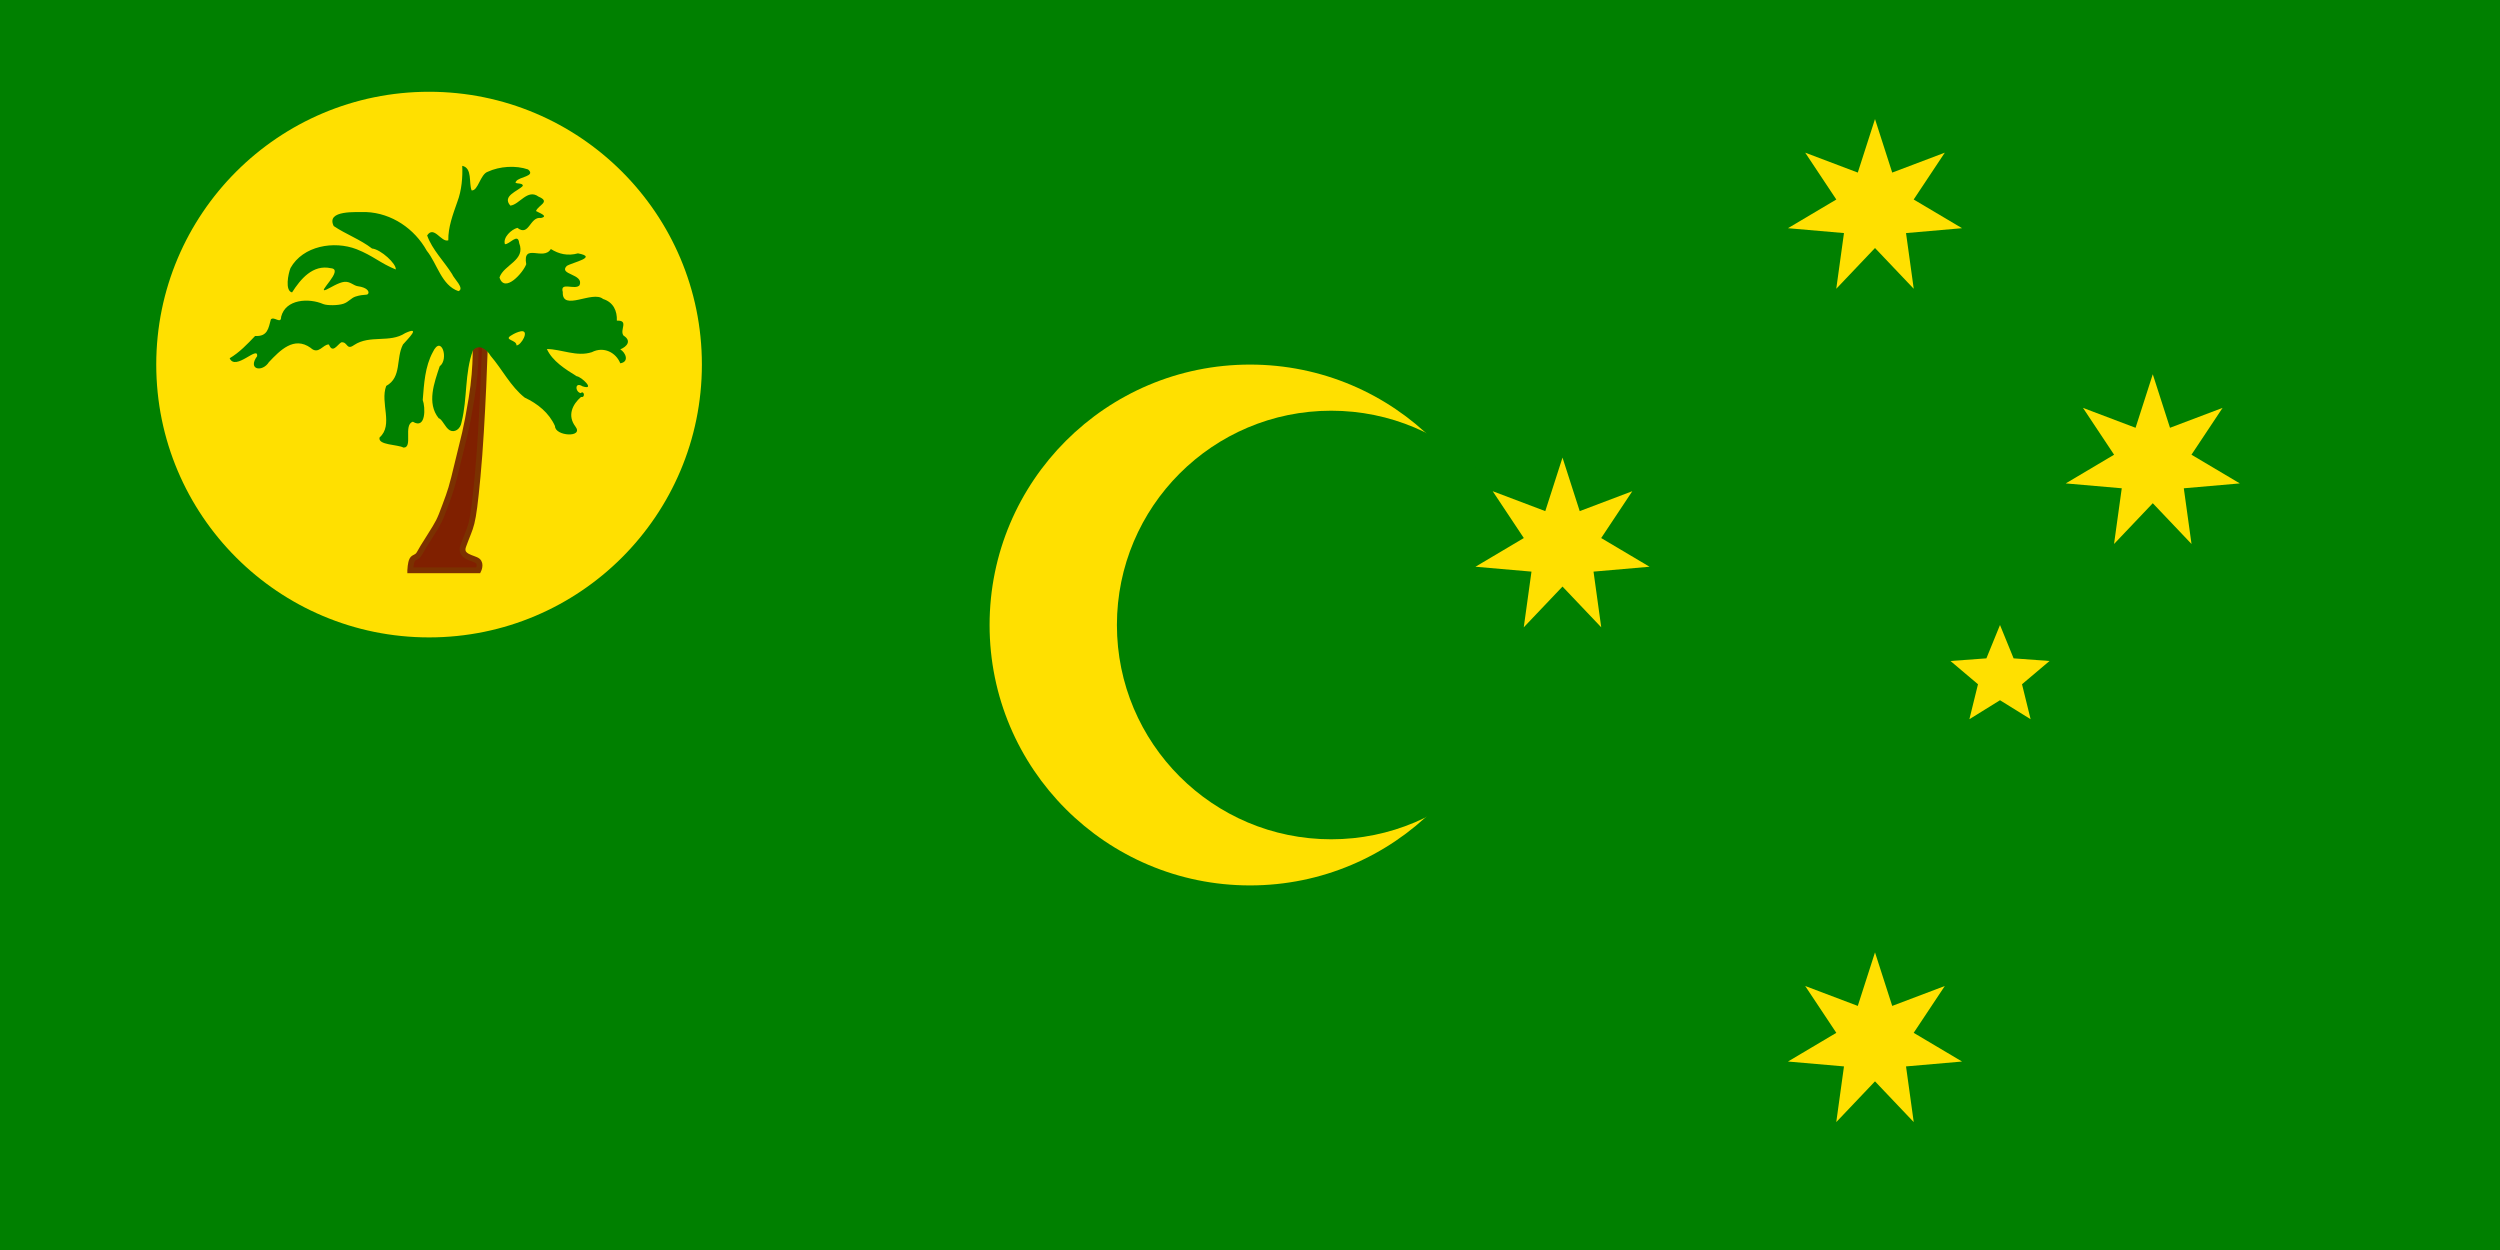
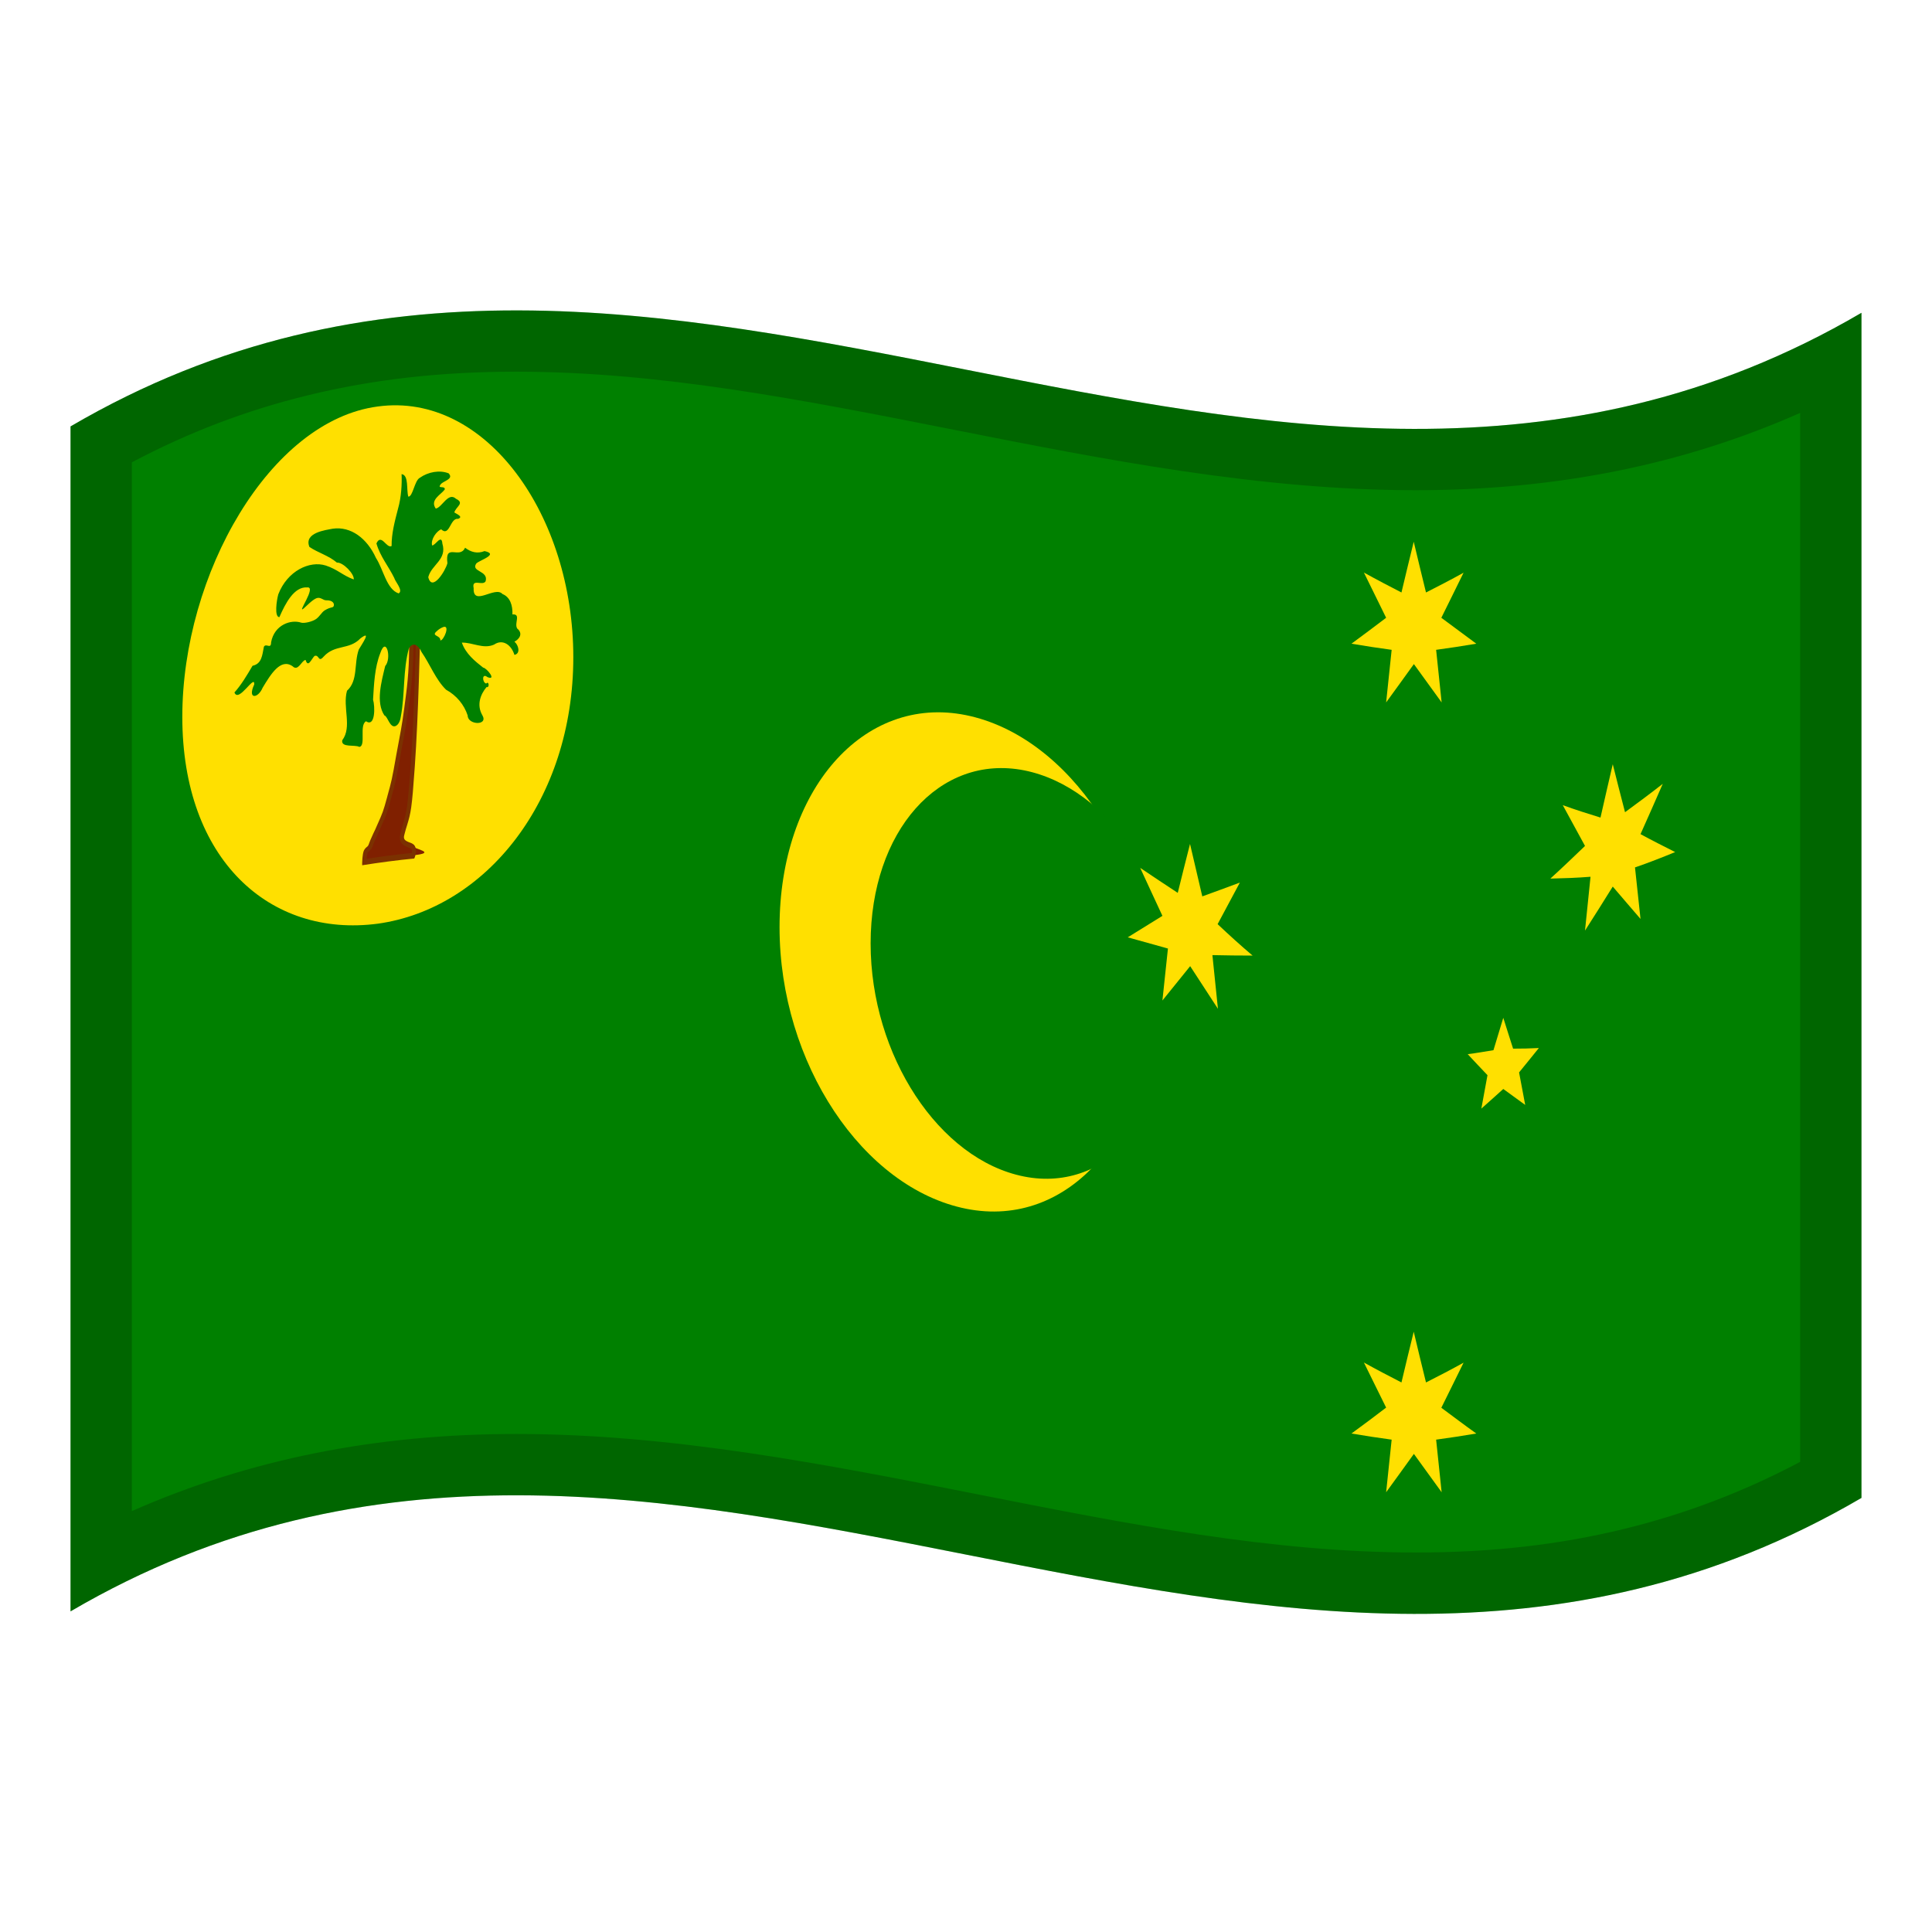
- <svg xmlns="http://www.w3.org/2000/svg" xmlns:xlink="http://www.w3.org/1999/xlink" width="600" height="300" viewBox="0 0 10080 5040">
-   <defs>
-     <path id="Star7" d="M0,-360 69.421,-144.155 281.459,-224.456 155.988,-35.603 350.974,80.108 125.093,99.758 156.198,324.349 0,160 -156.198,324.349 -125.093,99.758 -350.974,80.108 -155.988,-35.603 -281.459,-224.456 -69.421,-144.155z" />
-     <path id="Star5" d="M0,-210 54.86,-75.508 199.722,-64.894 88.765,28.842 123.435,169.894 0,93.333 -123.435,169.894 -88.765,28.842 -199.722,-64.894 -54.86,-75.508z" />
-   </defs>
-   <rect width="10080" height="5040" fill="#008000" />
-   <circle cx="5040" cy="2520" r="1050" fill="#ffe000" />
-   <circle cx="5367.4" cy="2520" r="864" fill="#008000" />
-   <circle cx="1730" cy="1470" r="1100" fill="#ffe000" />
-   <path fill="#802000" stroke="#7b3100" stroke-width="23.333" d="m1654.1,2299.4,274.67,0s12.398-25.178-2.766-37.767-74.229-15.36-58.271-59.892c32.807-91.555,37.385-63.326,57.985-280.77s30.518-558.49,30.518-558.49h-39.674s7.63,106.05-15.259,244.15-29.755,150.3-54.933,256.35-28.992,115.21-51.881,177.01-25.178,64.852-61.037,122.07c-35.859,57.222-22.889,35.859-42.726,70.192-9.919,17.166-22.126,12.589-28.802,25.082-6.676,12.494-7.82,42.058-7.82,42.058z" />
-   <path fill="#008000" d="m1863.7,668.6c2.282,42.661-2.007,99.138-19.688,145.1-17.928,51.216-37.423,102.27-36.458,155.31-28.502,9.694-57.877-61.678-85.312-19.688,20.624,58.016,68.239,103.95,100.86,156.22,5.502,16.205,52.438,58.518,25.281,68.358-68.547-23.46-85.162-110.31-127.68-163.05-49.38-88.757-141.44-151.49-244-155.82-38.524,1.009-163.78-9.548-131.19,56.419,47.997,32.632,107.14,53.91,154.53,90.537,35.31,3.303,99.31,62.248,95.579,84.52-62.102-25.153-91.169-55.299-158.08-81.758-90.658-35.014-216.06-13.954-266.25,76.021-9.357,23.433-23.172,91.731,6.255,98.238,34.384-53.685,83.569-113.7,156.45-97.6,57.244,4.469-63.877,106.64-17.544,86.084,14.681-6.515,48.583-28.769,72.102-31.093,23.518-2.324,36.653,15.282,54.497,17.718,35.688,4.872,45.515,19.833,42.207,28.537-3.903,10.269-15.241,1.501-51.52,13.004-18.14,5.751-27.615,21.692-48.774,28.989-21.158,7.298-65.173,7.815-81.621,1.344-57.547-24.996-151.89-20.645-169.83,51.468-0.016,31.711-28.236-3.504-41.278,10.196-9.78,34.603-12.309,70.132-63.633,66.99-31.155,32.684-63.06,66.527-102.62,89.781,23.215,53.284,115.2-53.516,110.9-8.484-40.21,54.832,20.689,66.37,47.348,24.166,45.088-47.64,100.93-105.63,168.21-57.618,32.044,30.169,50.664-15.951,73.857-13.481,14.612,37.475,32.998,1.844,49.583-8.75,27.15-3.382,19.511,33.91,51.771,10.938,64.293-42.551,143.39-6.796,206.2-48.197,66.852-30.458,9.386,24.532-9.066,46.028-29.373,56.97-3.9,131.76-67.613,167.14-25.593,67.895,30.237,157.4-26.707,207.63-8.284,31.496,73.234,27.889,96.113,40.832,40.09,1.588-1.723-91.758,38.054-104.27,53.344,33.019,50.846-59.049,39.831-87.447,5.171-64.552,8.814-135.13,40.892-193.6,34.102-71.662,65.666,29.186,27.491,57.558-21.685,65.896-53.25,148.36-3.942,209.64,14.211,3.18,25.879,37.625,44.279,48.212s43.531-2.684,48.118-34.022c23.601-94.369,11.712-195.85,45.415-287.63,23.788-28.43,56.603-4.584,71.355,21.559,47.23,54.833,80.43,123.38,137.61,168.56,52.063,24.362,98.106,61.211,122.1,114.81-0.321,41.353,117.45,47.692,82.258,1.727-33.768-44.747-11.488-89.504,22.715-119.26,18.318,4.518,12.904-28.289-1.458-15.312-22.995-5.424-24.466-47.512,7.497-27.507,53.836,17.379-4.197-38.962-23.655-40.69-45.52-28.215-97.819-60.676-120.2-109.72,59.256,0.604,120.77,32.564,181.32,12.74,48.538-24.937,97.769,2.08,114.72,44.864,37.52-5.987,21.524-43.614,0-56.146,27.443-11.325,46.422-34.805,13.147-55.515-17.574-22.934,23.566-62.052-27.001-60.422,1.651-38.627-13.556-73.973-55.66-87.318-42.178-35.717-165.95,52.62-162.36-27.89-12.471-43.818,50.278-5.854,67.812-27.708,18.118-46.194-86.337-41.686-51.87-77.5,22.511-14.494,128.15-35.314,45.306-50.82-41.347,11.364-76.832,2.949-109.37-17.513-29.657,49.603-114.34-26.938-99.252,61.251-11.585,33.23-87.278,119.57-107.76,53.423,17.422-51.845,107.1-68.797,79.291-138.7-4.268-43.636-40.446,7.589-57.49,4.335-8.631-27.162,26.103-59.178,50.312-65.625,48.038,36.948,49.493-46.614,95.178-39.816,33.355-7.411-10.771-21.718-20.074-27.996,9.141-24.416,60.346-36.892,10.136-58.094-44.302-32.872-77.138,32.72-113.68,36.218-35.072-39.595,31.842-58.628,50.312-79.479,0.993-15.543-39.017-4.689-26.979-18.229,10.456-18.69,81.301-20.081,48.125-48.125-49.965-17.153-114.44-12.876-162.38,9.346-30.203,9.777-39.089,78.069-65.122,75.237-12.24-30.398,3.985-90.372-37.917-99.167zm236.25,667.19c38.072-6.447,0.808,57.818-17.5,56.875,1.618-23.092-55.065-20.869-19.897-40.988,11.405-7.364,24.112-12.982,37.397-15.887z" />
-   <g fill="#ffe000">
-     <use xlink:href="#Star7" x="7560" y="4200" />
-     <use xlink:href="#Star7" x="6300" y="2205" />
-     <use xlink:href="#Star7" x="7560" y="840" />
-     <use xlink:href="#Star7" x="8680" y="1869" />
-     <use xlink:href="#Star5" x="8064" y="2730" />
+ <svg xmlns="http://www.w3.org/2000/svg" version="1.1" id="Layer_1" x="0px" y="0px" viewBox="0 0 1260 1260" style="enable-background:new 0 0 1260 1260;" xml:space="preserve">
+   <g>
+     <g>
+       <path d="M46,278.1v772.8c389.3-228,778.7,153.9,1168-74V204C824.7,432,435.3,50.2,46,278.1z" fill="#008000" />
+       <path d="M630,466.4c-67.2-13.6-121.6,49.2-121.6,138.3c0,88.7,54.5,170.1,121.6,183.6S751.6,739.1,751.6,650    C751.6,561.4,697.2,480.1,630,466.4z" fill="#FFE000" />
+       <path d="M667.9,502.4c-55.3-10.9-100.1,39.7-100.1,112.9c0,73.1,44.8,141.1,100.1,152C723.2,778.3,768,726,768,652.7    C768,579.6,723.2,513.4,667.9,502.4z" fill="#008000" />
+       <path d="M246.4,265.1c-70.3,9.2-127.5,109.3-127.5,202.4c0,93.2,57.1,144.2,127.5,134.9    c70.3-9.8,127.5-80.2,127.5-173.8C373.9,336,316.9,255.5,246.4,265.1z" fill="#FFE000" />
+       <path d="M269.1,500.2c2.4-33.6,3.5-86,3.5-86l-4.6,0.4c0.4,12.6-0.2,25.1-1.8,37.6c-2.7,21.4-3.4,23.4-6.4,40    c-2.9,16.6-3.4,18.1-6,27.8c-2.7,9.8-2.9,10.3-7.1,19.6c-4.1,9.3-2.7,5.9-4.9,11.4c-1.1,2.8-2.6,2.3-3.3,4.3    c-0.8,2-0.9,6.6-0.9,6.6l0,0c10.6-1.7,21.2-3,31.8-4.1c15.9-1.6,1.4-4-0.3-5.8c-1.8-1.8-8.7-1.5-6.8-8.5    C266.2,529.5,266.7,533.8,269.1,500.2z" fill="#802000" />
+       <path d="M266.7,415c0.4,12.4-0.2,24.9-1.8,37.2c-2,16.1-2.9,21.2-4.5,29.7c-0.5,2.8-1.1,6.1-1.9,10.2    c-2.8,16.1-3.3,17.9-5.8,26.9l-0.2,0.8c-2.6,9.5-2.8,10-6.7,18.7c-0.7,1.7-1.5,3.4-2.3,5c-1.3,3-1.3,3-2.1,4.7l-0.9,2.4    c-0.2,0.7-0.7,1.4-1.3,1.8c-0.9,0.7-1.6,1.6-2,2.6c-0.9,2.5-1,7.5-1,7.5v1.8c11.3-1.8,22.7-3.3,34-4.4c0.1-0.3,0.2-0.7,0.4-1    c0.7-2,1.3-5.9-0.6-7.9c-0.7-0.6-1.6-1.2-2.7-1.5c-3.4-1.3-4.4-2.2-3.6-5.1c0.7-2.7,1.3-4.8,1.9-6.6c2.3-7.7,3-10.2,4.9-37.6    c2.4-33.3,3.5-85.6,3.5-86.1v-1.9c-2.5,0.2-4.9,0.5-7.4,0.7L266.7,415z M269.5,416.3l1.8-0.2c-0.2,9.6-1.4,54.4-3.5,84    c-2,26.9-2.6,29.3-4.7,36.5c-0.5,1.8-1.1,4-1.9,6.7c-1.8,6.8,2.8,8.5,5.3,9.5c0.6,0.2,1.3,0.5,1.9,0.9c0.5,0.5,0.4,1.7,0.2,2.6    c-9.8,1-19.6,2.2-29.5,3.8c0.1-1.4,0.3-2.6,0.6-3.9c0.2-0.4,0.4-0.7,0.8-0.9c1.1-0.8,2.1-2.1,2.5-3.4l0.9-2.4    c0.7-1.7,0.7-1.7,2-4.6l2.3-5c3.9-8.7,4.2-9.6,6.9-19.3l0.2-0.8c2.5-9.1,3-11,5.9-27.2c0.7-4.1,1.3-7.4,1.9-10.2    c1.5-8.6,2.6-13.8,4.5-29.9C269.2,440.5,269.8,428.4,269.5,416.3L269.5,416.3z" fill="#7B3100" />
+       <path d="M337.3,409.9c-2.1-3.5,2.7-9.6-3.1-9.2c0.2-5.9-1.5-11.3-6.5-13.3c-4.8-5.5-19.3,8.5-18.8-3.8    c-1.4-6.7,5.9-1.2,7.8-4.5c2.1-7.1-10-6.1-6-11.7c2.6-2.3,14.8-5.9,5.3-8c-4.7,1.9-8.9,0.7-12.7-2.2c-3.4,7.8-13.3-3.4-11.5,10.1    c-1.3,5.1-10.1,19-12.5,9.1c2.1-8.2,12.4-11.4,9.2-21.9c-0.5-6.6-4.7,1.5-6.7,1.2c-1-4.1,3-9.3,5.9-10.5c5.6,5.2,5.8-7.6,11-6.8    c3.9-1.4-1.2-3.3-2.4-4.2c1-3.8,7-6,1.1-8.9c-5.1-4.7-9,5.6-13.2,6.4c-4.1-5.8,3.7-9.2,5.9-12.6c0.1-2.4-4.5-0.4-3.1-2.6    c1.2-2.9,9.4-3.7,5.6-7.8c-5.8-2.3-13.3-1-18.8,2.9c-3.5,1.8-4.5,12.4-7.5,12.3c-1.4-4.5,0.5-14-4.4-14.7l0,0    c0.3,6.5-0.2,15.2-2.3,22.5c-2.1,8.1-4.3,16.2-4.2,24.4c-3.3,1.9-6.7-8.6-9.9-1.7c2.4,8.5,7.9,14.9,11.6,22.5    c0.6,2.4,6.1,8.3,2.9,10.1c-7.9-2.6-9.9-15.6-14.8-23.1c-5.8-12.8-16.4-20.8-28.2-19.1c-4.4,0.9-19,2.5-15.2,11.9    c5.6,3.8,12.5,5.6,17.9,10.2c4.1-0.3,11.5,7.5,11,11c-7.2-2.6-10.6-6.6-18.3-9.1c-10.5-3.3-25,3.5-30.9,18.8    c-1.1,3.9-2.7,14.8,0.7,14.9c4-9.2,9.7-20,18.1-19.4c6.6-0.8-7.4,18.1-2.1,13.6c1.6-1.4,5.7-5.7,8.3-6.6c2.7-0.9,4.2,1.5,6.3,1.4    c4.1-0.1,5.3,2,4.9,3.5c-0.4,1.7-1.8,0.5-6,3.1c-2.1,1.4-3.2,4-5.7,5.7s-7.5,2.8-9.5,2.3c-6.7-2.3-17.6,1.3-19.7,12.8    c0,4.8-3.3,0.3-4.7,2.9c-1.1,5.7-1.4,11.1-7.4,12.4c-3.6,6.1-7.3,12.4-11.8,17.4c2.7,7.2,13.4-12.4,12.9-5.2    c-4.6,9.8,2.4,9.4,5.5,2.1c5.3-8.8,11.7-19.4,19.5-14c3.7,3.7,5.9-3.9,8.5-4.1c1.6,5.4,3.8-0.6,5.8-2.6c3.2-1.2,2.3,4.7,6,0.4    c7.4-8.1,16.6-4.2,23.9-11.8c7.7-5.9,1.1,3.6-1,7.2c-3.3,9.2-0.3,20.2-7.7,26.9c-3,10.9,3.5,23.5-3.1,32.3    c-0.9,5,8.4,2.7,11.1,4.3c4.6-0.5-0.2-14.1,4.4-16.7c6.2,4.1,5.9-9.9,4.6-14.1c0.6-10,1-20.9,4.7-30.3c3.9-11.6,7.6,3.5,3.2,8.4    c-2.5,10.4-6.2,23.6-0.5,32.2c1.6,0.3,3,5.4,5.1,6.7c2.2,1.4,5-1.1,5.6-5.9c2.8-14.8,1.3-30.2,5.3-44.7c2.8-4.6,6.6-1.4,8.2,2.5    c5.5,7.9,9.3,18.1,16,24.6c6.9,3.8,11.8,9.8,14.1,16.8c0,6.3,13.6,6.8,9.6-0.1c-3.9-6.7-1.3-13.6,2.7-18.4    c2.2,0.6,1.5-4.4-0.2-2.3c-2.7-0.7-2.9-7.2,0.8-4.2c6.3,2.5-0.5-6-2.8-6.2c-5.3-4.2-11.3-8.9-13.9-16.3c6.9-0.2,14,4.4,21,1.3    c5.7-3.9,11.3,0.2,13.3,6.7c4.3-0.9,2.5-6.7,0-8.6C338.9,416.7,341.2,413.1,337.3,409.9z M287.2,417.7c0.2-3.6-6.4-2.7-2.3-6.1    c1.2-1.2,2.7-2.1,4.3-2.7C293.7,407.5,289.4,417.7,287.2,417.7L287.2,417.7z" fill="#008000" />
+       <path d="M940,918.1c4.8-9.8,9.7-19.5,14.5-29.4c-8.1,4.5-16.4,8.8-24.5,12.9c-2.7-11-5.4-22-8-33.1    c-2.7,11-5.4,22-8,33.1c-8.2-4.2-16.4-8.5-24.5-13c4.8,9.9,9.7,19.6,14.5,29.4c-7.5,5.8-15,11.3-22.6,16.9    c8.8,1.5,17.4,2.8,26.2,4c-1.2,11.4-2.4,22.9-3.6,34.3c6-8.3,12.1-16.6,18.1-25c6.1,8.4,12.1,16.7,18.1,25    c-1.2-11.4-2.4-22.9-3.6-34.3c8.8-1.2,17.4-2.5,26.2-4C955.2,929.5,947.7,923.8,940,918.1z" fill="#FFE000" />
+       <path d="M794.1,602.7c4.8-9,9.7-18.1,14.5-27.1c-8.1,3-16.4,6.1-24.5,9c-2.7-11.4-5.4-22.9-8-34.2    c-2.7,10.6-5.4,21.3-8,31.9c-8.2-5.4-16.4-10.8-24.5-16.3c4.8,10.5,9.7,20.9,14.5,31.3c-7.5,4.7-15,9.3-22.6,14    c8.8,2.5,17.4,4.9,26.2,7.3c-1.2,11.3-2.4,22.6-3.6,33.9c6-7.5,12.1-14.9,18.1-22.4c6.1,9.3,12.1,18.6,18.1,27.8    c-1.2-11.7-2.4-23.3-3.6-35c8.8,0.2,17.4,0.3,26.2,0.3C809.1,616.6,801.6,609.8,794.1,602.7z" fill="#FFE000" />
+       <path d="M940,402.9c4.8-9.8,9.7-19.5,14.5-29.4c-8.1,4.5-16.4,8.8-24.5,12.9c-2.7-11-5.4-22.1-8-33.1    c-2.7,11-5.4,22.1-8,33.1c-8.2-4.2-16.4-8.5-24.5-13c4.8,9.9,9.7,19.6,14.5,29.5c-7.5,5.7-15,11.3-22.6,16.9    c8.8,1.5,17.4,2.8,26.2,4c-1.2,11.4-2.4,22.9-3.6,34.3c6-8.3,12.1-16.6,18.1-25c6.1,8.4,12.1,16.7,18.1,25    c-1.2-11.4-2.4-22.9-3.6-34.3c8.8-1.2,17.4-2.5,26.2-4C955.2,414.2,947.7,408.6,940,402.9z" fill="#FFE000" />
+       <path d="M1069.9,544c4.8-10.8,9.7-21.7,14.5-32.8c-8.2,6.4-16.4,12.5-24.6,18.5c-2.7-10.4-5.4-20.9-8-31.3    c-2.7,11.7-5.4,23.2-8,34.8c-8.1-2.5-16.4-5.1-24.6-8.1c4.8,8.9,9.7,17.7,14.5,26.6c-7.5,7.2-15,14.4-22.6,21.3    c8.8-0.2,17.4-0.5,26.2-1.2c-1.2,11.7-2.4,23.4-3.6,35.1c6-9.4,12.1-19,18.1-28.7c6.1,7.1,12.1,14.2,18.1,21.1    c-1.2-11.2-2.4-22.4-3.6-33.6c8.8-3,17.4-6.4,26.2-10C1085,551.9,1077.4,548.1,1069.9,544z" fill="#FFE000" />
+       <path d="M986.8,683.9c-2.2-6.7-4.2-13.3-6.4-20.1c-2.2,7-4.2,14.1-6.4,21.1c-5.6,0.9-11.1,1.9-16.8,2.6    c4.3,4.6,8.5,9.1,12.9,13.7c-1.3,7.2-2.7,14.6-4,21.8c4.7-4.2,9.6-8.5,14.3-12.8c4.7,3.5,9.6,6.9,14.3,10.4    c-1.3-7-2.7-14.2-4-21.2c4.3-5.2,8.5-10.5,12.9-15.9C997.9,683.8,992.4,683.9,986.8,683.9z" fill="#FFE000" />
+     </g>
+     <path d="M46,278.1v772.8c389.3-228,778.7,153.9,1168-74V204C824.7,432,435.3,50.2,46,278.1z M1174,953.4   c-36.9,19.5-74.6,33.9-114.7,43.7c-42.5,10.4-86.9,15.4-135.8,15.4c-93.9,0-187-18.4-285.7-37.9c-98.1-19.4-199.5-39.4-301.2-39.4   c-91.4,0-174,16.5-250.6,50.3v-684c36.9-19.5,74.6-33.9,114.8-43.7c42.5-10.4,86.9-15.4,135.8-15.4c93.9,0,187,18.4,285.6,37.9   c98,19.4,199.4,39.4,301.1,39.4c91.5,0,174.1-16.5,250.7-50.4V953.4z" enable-background="new" opacity="0.2" />
  </g>
</svg>
